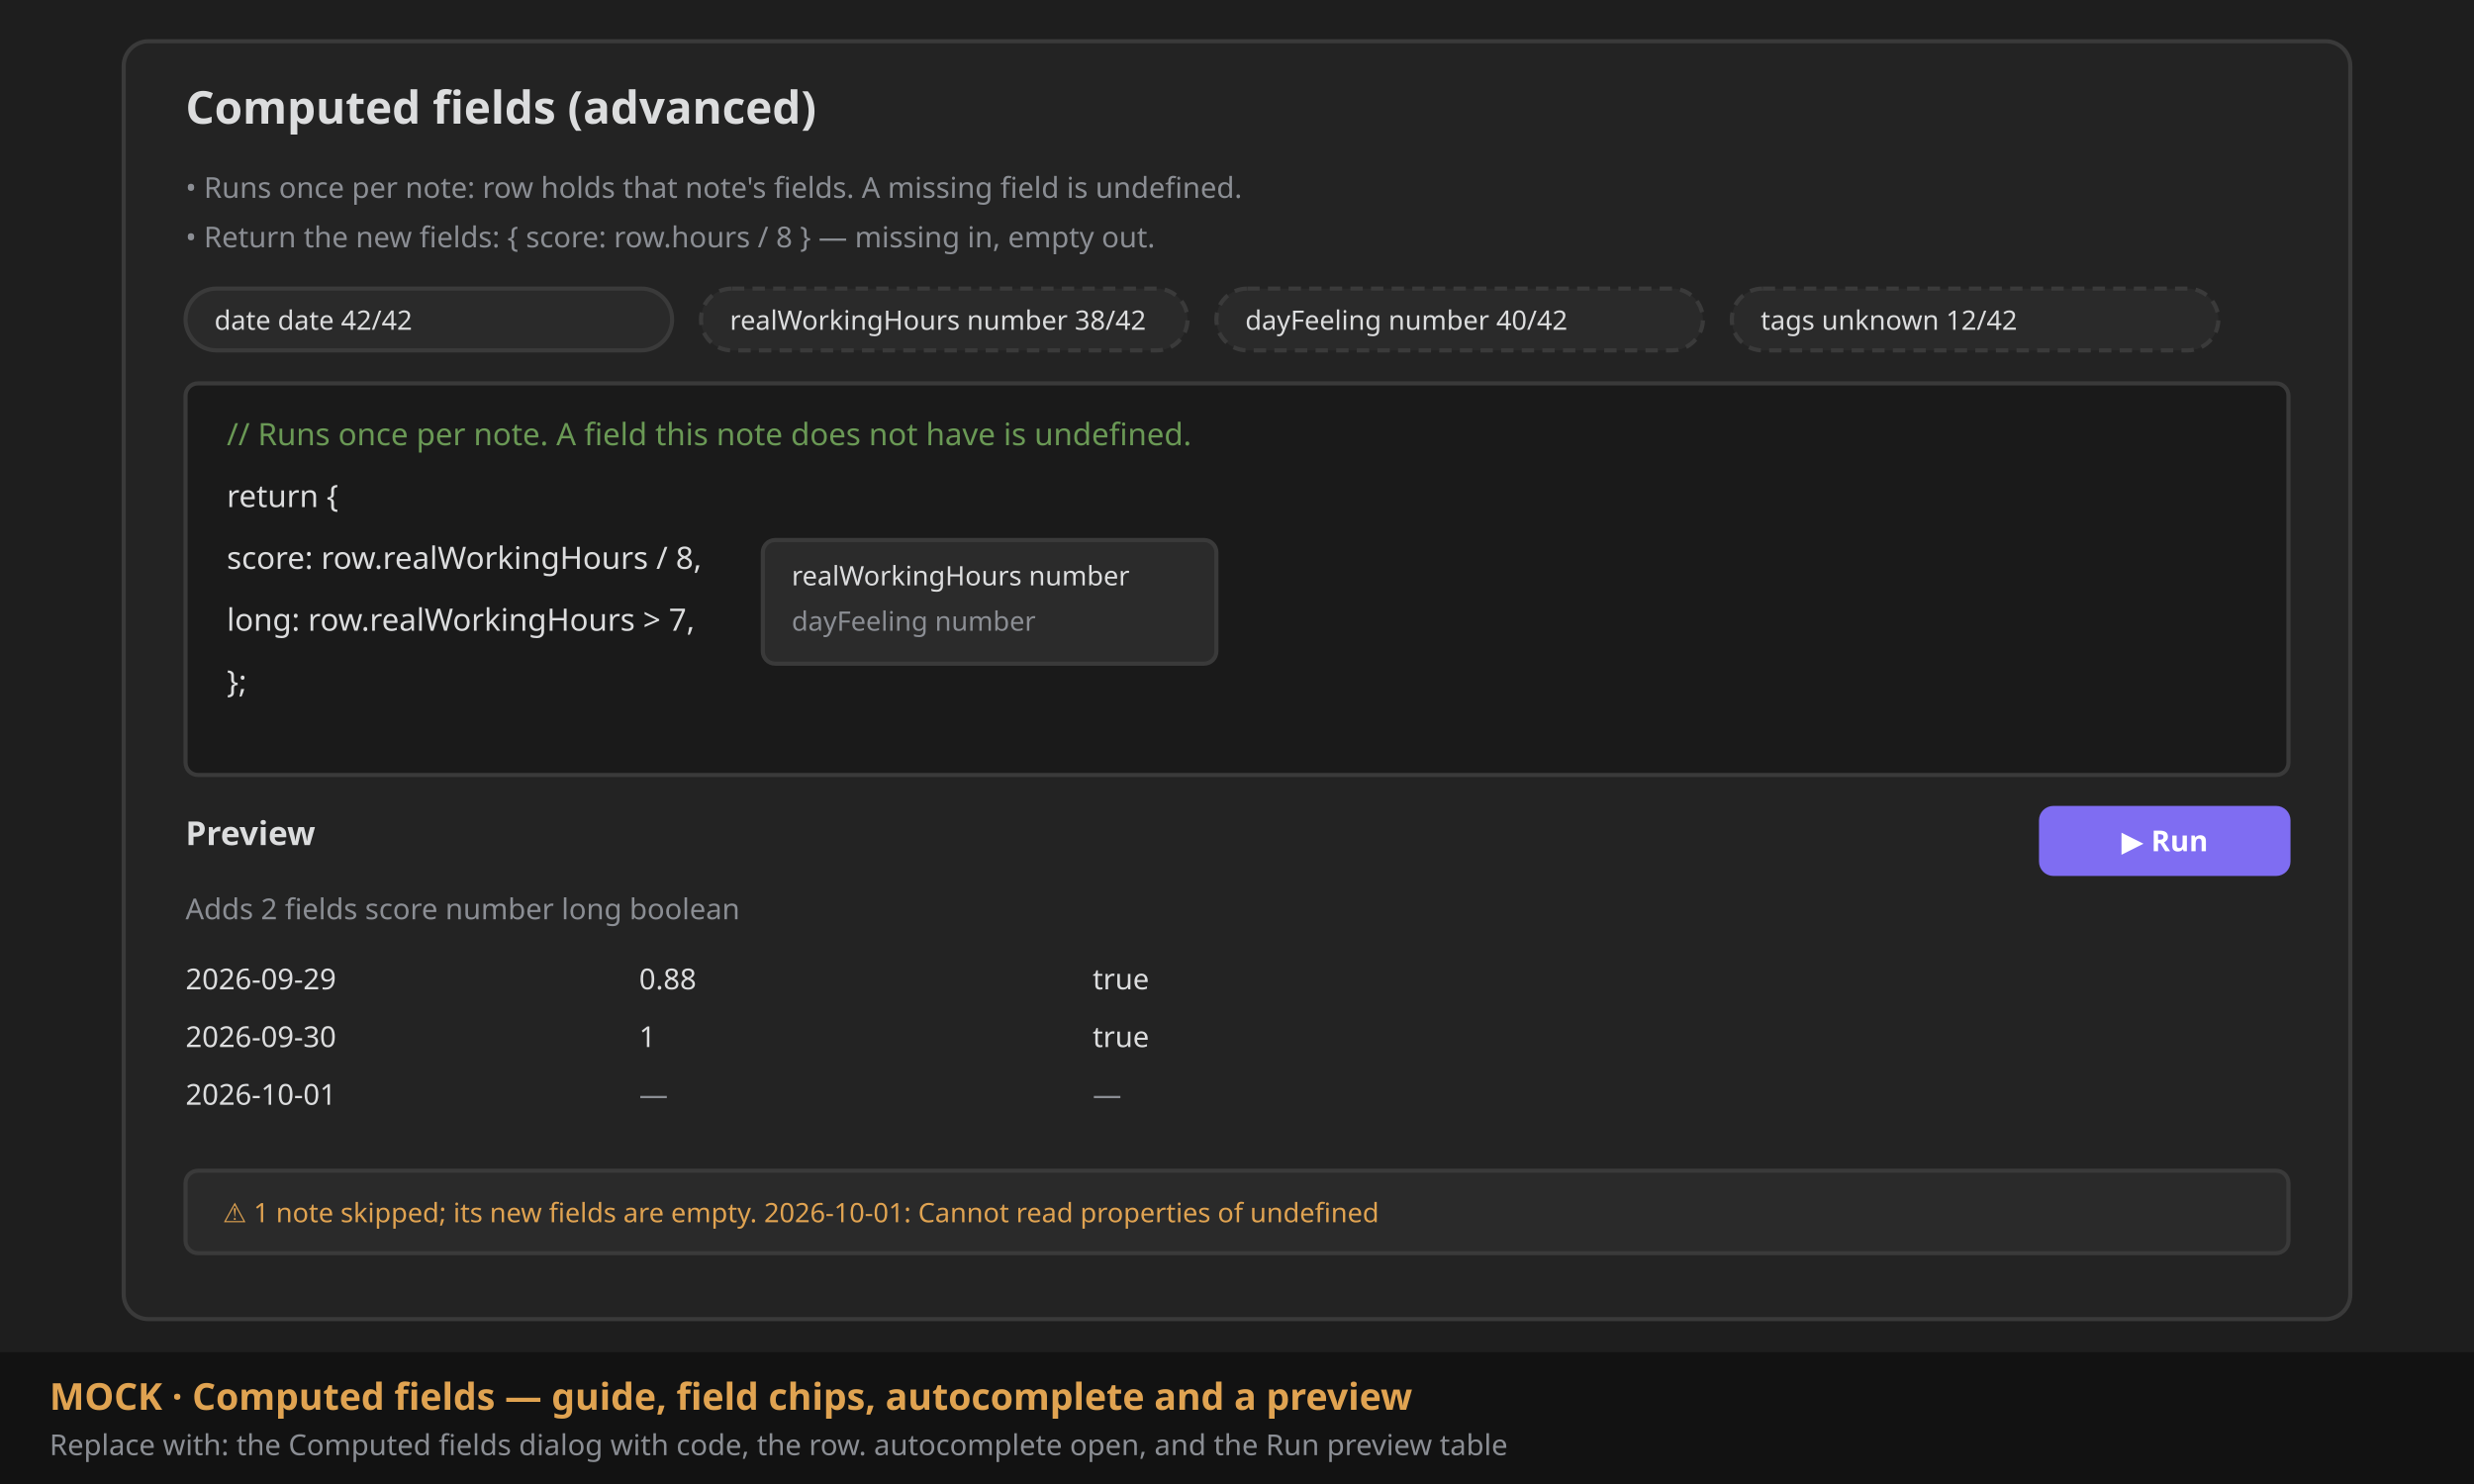
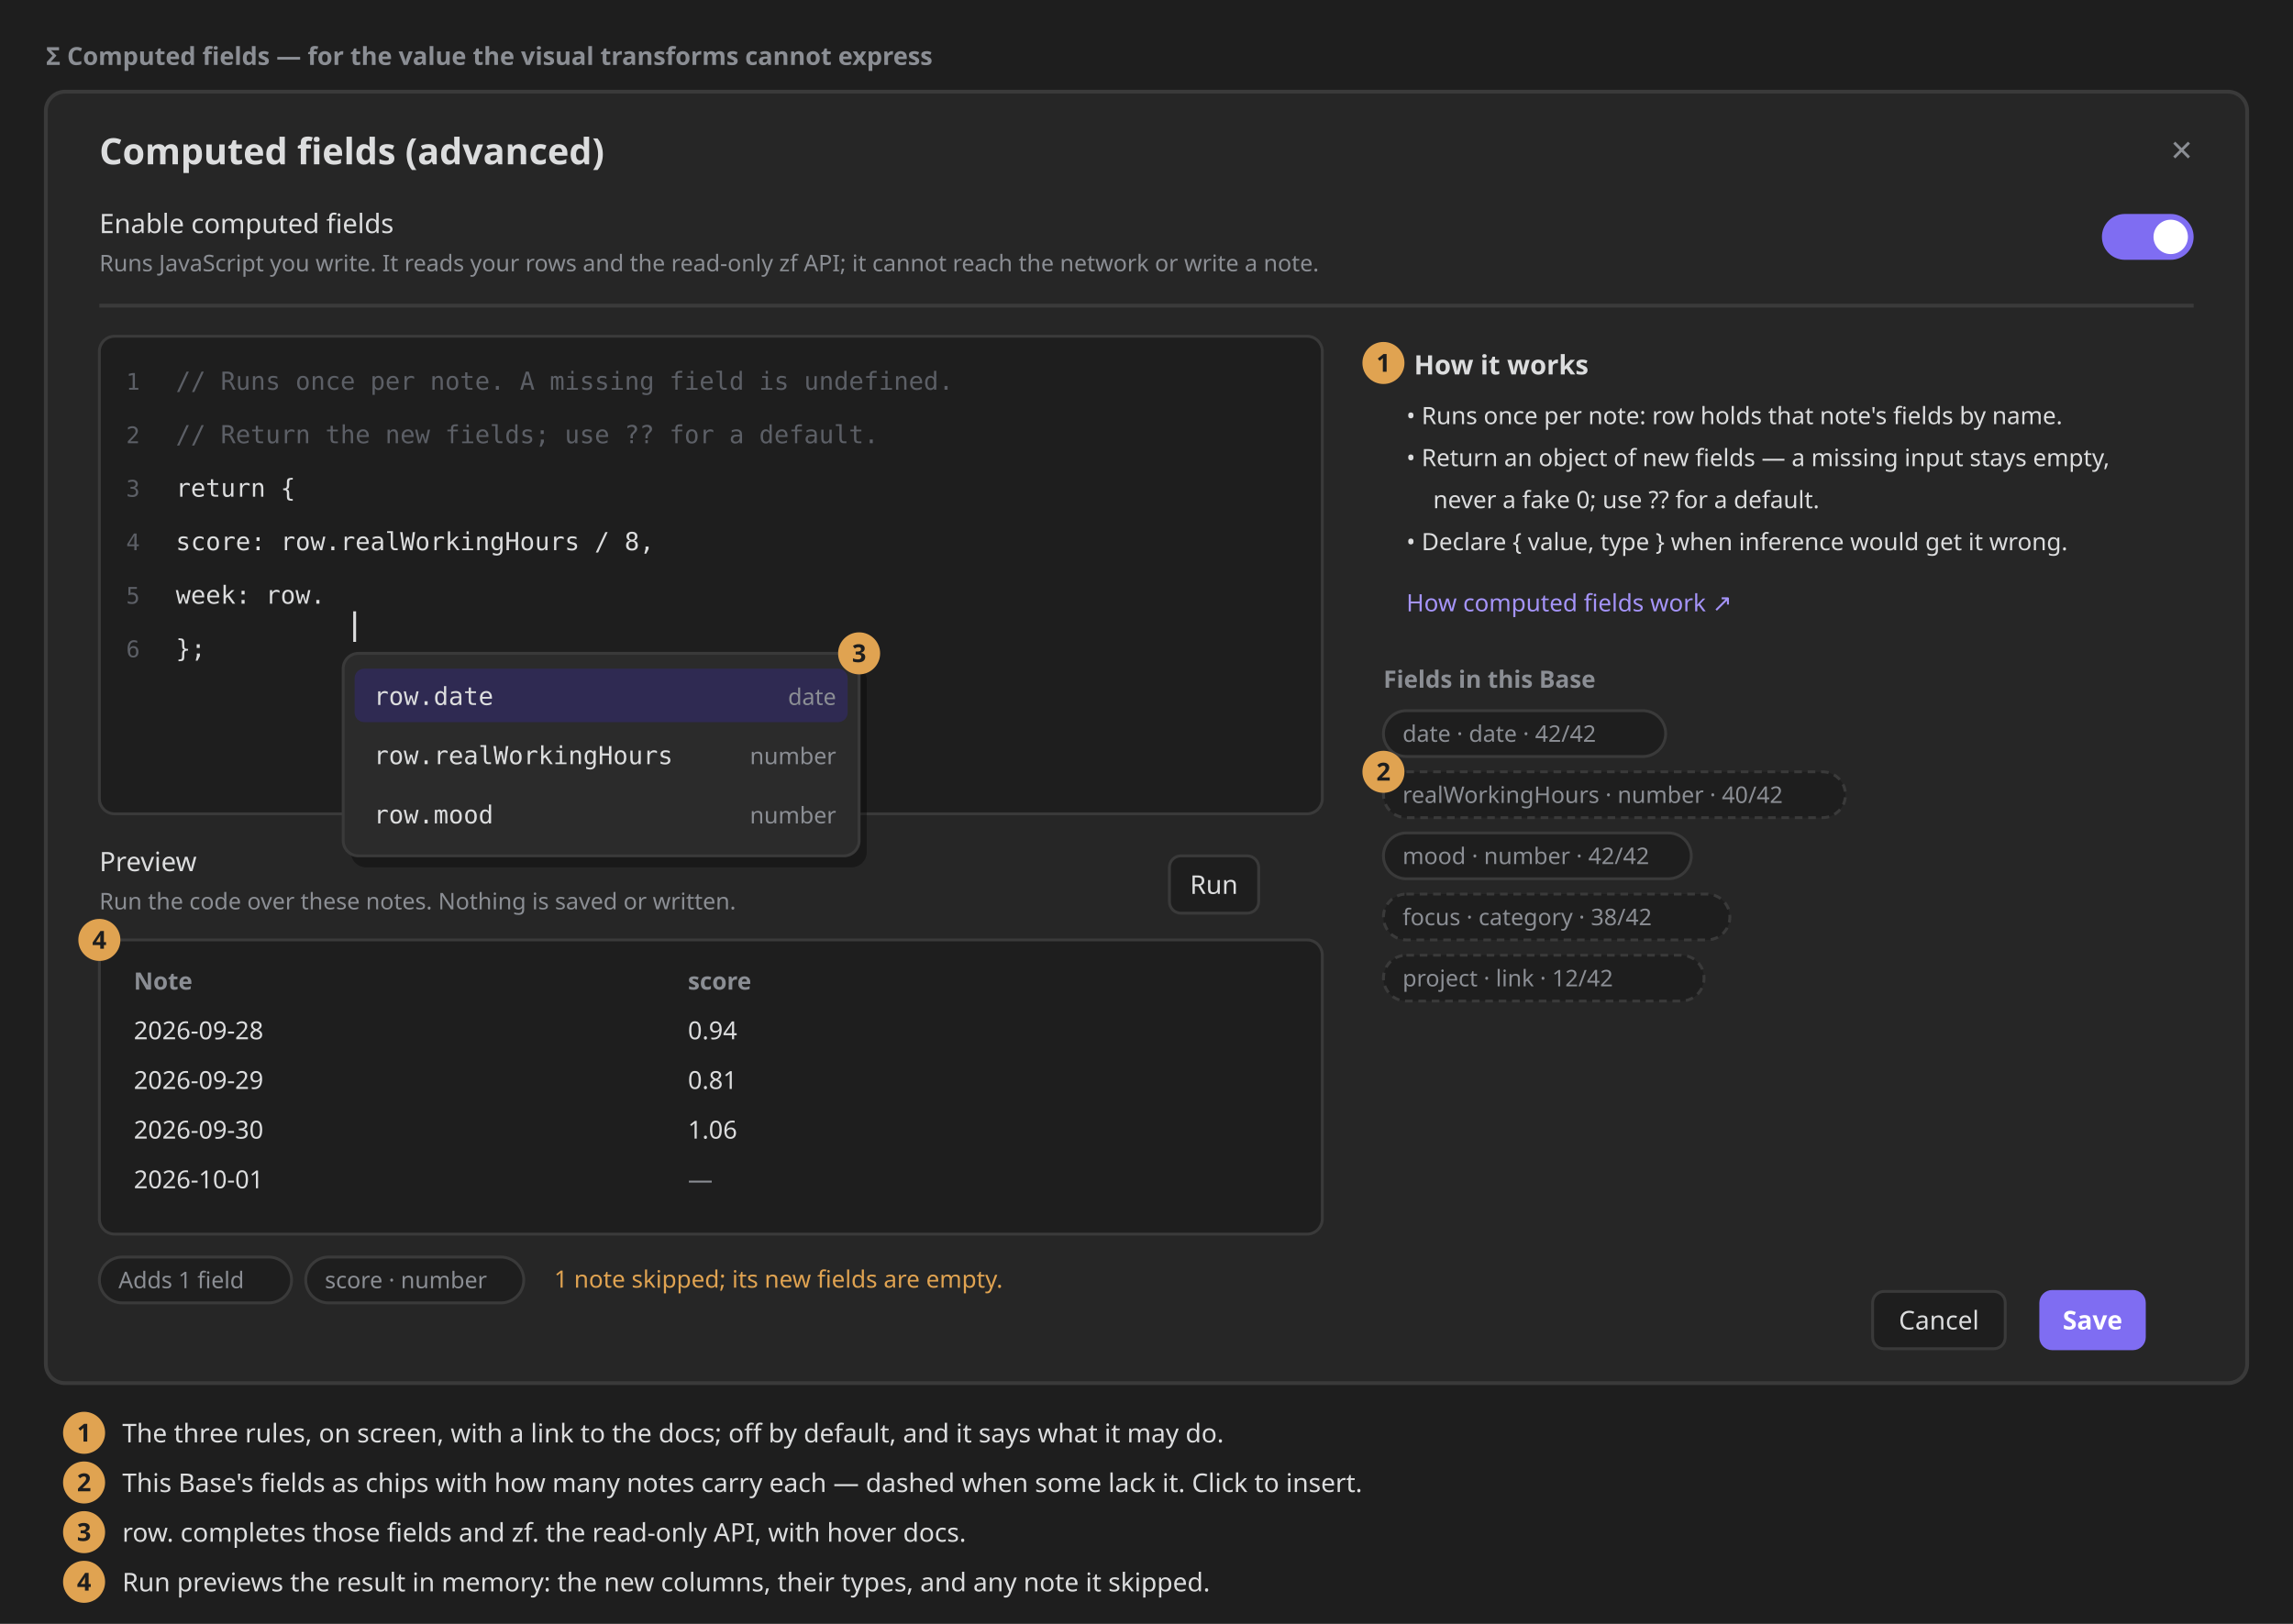
- <svg xmlns="http://www.w3.org/2000/svg" width="1200" height="720" viewBox="0 0 1200 720" role="img" aria-label="Computed fields — guide, field chips, autocomplete and a preview (mock)">
-   <rect width="1200" height="720" fill="#1e1e1e" />
-   <rect x="60" y="20" width="1080" height="620" rx="12" fill="#232323" stroke="#3a3a3a" stroke-width="2" />
-   <text x="90" y="60" fill="#dcddde" font-family="sans-serif" font-size="22" font-weight="700" text-anchor="start">Computed fields (advanced)</text>
-   <text x="90" y="96" fill="#8b8e94" font-family="sans-serif" font-size="14" font-weight="400" text-anchor="start">• Runs once per note: row holds that note's fields. A missing field is undefined.</text>
-   <text x="90" y="120" fill="#8b8e94" font-family="sans-serif" font-size="14" font-weight="400" text-anchor="start">• Return the new fields: { score: row.hours / 8 } — missing in, empty out.</text>
-   <rect x="90" y="140" width="236" height="30" rx="15" fill="#2a2a2a" stroke="#3a3a3a" stroke-width="2" />
-   <text x="104" y="160" fill="#dcddde" font-family="sans-serif" font-size="13" font-weight="400" text-anchor="start">date  date  42/42</text>
-   <rect x="340" y="140" width="236" height="30" rx="15" fill="#2a2a2a" stroke="#3a3a3a" stroke-width="2" stroke-dasharray="6 4" />
-   <text x="354" y="160" fill="#dcddde" font-family="sans-serif" font-size="13" font-weight="400" text-anchor="start">realWorkingHours  number  38/42</text>
-   <rect x="590" y="140" width="236" height="30" rx="15" fill="#2a2a2a" stroke="#3a3a3a" stroke-width="2" stroke-dasharray="6 4" />
-   <text x="604" y="160" fill="#dcddde" font-family="sans-serif" font-size="13" font-weight="400" text-anchor="start">dayFeeling  number  40/42</text>
-   <rect x="840" y="140" width="236" height="30" rx="15" fill="#2a2a2a" stroke="#3a3a3a" stroke-width="2" stroke-dasharray="6 4" />
-   <text x="854" y="160" fill="#dcddde" font-family="sans-serif" font-size="13" font-weight="400" text-anchor="start">tags  unknown  12/42</text>
-   <rect x="90" y="186" width="1020" height="190" rx="6" fill="#1a1a1a" stroke="#3a3a3a" stroke-width="2" />
-   <text x="110" y="216" fill="#6a9955" font-family="sans-serif" font-size="15" font-weight="400" text-anchor="start">// Runs once per note. A field this note does not have is undefined.</text>
-   <text x="110" y="246" fill="#dcddde" font-family="sans-serif" font-size="15" font-weight="400" text-anchor="start">return {</text>
-   <text x="110" y="276" fill="#dcddde" font-family="sans-serif" font-size="15" font-weight="400" text-anchor="start">    score: row.realWorkingHours / 8,</text>
-   <text x="110" y="306" fill="#dcddde" font-family="sans-serif" font-size="15" font-weight="400" text-anchor="start">    long: row.realWorkingHours &gt; 7,</text>
-   <text x="110" y="336" fill="#dcddde" font-family="sans-serif" font-size="15" font-weight="400" text-anchor="start">};</text>
-   <rect x="370" y="262" width="220" height="60" rx="6" fill="#2b2b2b" stroke="#3a3a3a" stroke-width="2" />
-   <text x="384" y="284" fill="#dcddde" font-family="sans-serif" font-size="13" font-weight="400" text-anchor="start">realWorkingHours  number</text>
-   <text x="384" y="306" fill="#8b8e94" font-family="sans-serif" font-size="13" font-weight="400" text-anchor="start">dayFeeling  number</text>
-   <text x="90" y="410" fill="#dcddde" font-family="sans-serif" font-size="16" font-weight="600" text-anchor="start">Preview</text>
-   <rect x="990" y="392" width="120" height="32" rx="6" fill="#7f6df2" stroke="#7f6df2" stroke-width="2" />
-   <text x="1050" y="413" fill="#fff" font-family="sans-serif" font-size="14" font-weight="600" text-anchor="middle">▶ Run</text>
-   <text x="90" y="446" fill="#8b8e94" font-family="sans-serif" font-size="14" font-weight="400" text-anchor="start">Adds 2 fields   score number   long boolean</text>
-   <text x="90" y="480" fill="#dcddde" font-family="sans-serif" font-size="14" font-weight="400" text-anchor="start">2026-09-29</text>
-   <text x="310" y="480" fill="#dcddde" font-family="sans-serif" font-size="14" font-weight="400" text-anchor="start">0.88</text>
-   <text x="530" y="480" fill="#dcddde" font-family="sans-serif" font-size="14" font-weight="400" text-anchor="start">true</text>
-   <text x="90" y="508" fill="#dcddde" font-family="sans-serif" font-size="14" font-weight="400" text-anchor="start">2026-09-30</text>
-   <text x="310" y="508" fill="#dcddde" font-family="sans-serif" font-size="14" font-weight="400" text-anchor="start">1</text>
-   <text x="530" y="508" fill="#dcddde" font-family="sans-serif" font-size="14" font-weight="400" text-anchor="start">true</text>
-   <text x="90" y="536" fill="#dcddde" font-family="sans-serif" font-size="14" font-weight="400" text-anchor="start">2026-10-01</text>
-   <text x="310" y="536" fill="#8b8e94" font-family="sans-serif" font-size="14" font-weight="400" text-anchor="start">—</text>
-   <text x="530" y="536" fill="#8b8e94" font-family="sans-serif" font-size="14" font-weight="400" text-anchor="start">—</text>
-   <rect x="90" y="568" width="1020" height="40" rx="6" fill="#2a2a2a" stroke="#3a3a3a" stroke-width="2" />
-   <text x="108" y="593" fill="#e0a351" font-family="sans-serif" font-size="13" font-weight="400" text-anchor="start">⚠ 1 note skipped; its new fields are empty.  2026-10-01: Cannot read properties of undefined</text>
-   <rect x="0" y="656" width="1200" height="64" fill="#111" opacity="0.92" />
-   <text x="24" y="684" fill="#e0a351" font-family="sans-serif" font-size="18" font-weight="700" text-anchor="start">MOCK · Computed fields — guide, field chips, autocomplete and a preview</text>
-   <text x="24" y="706" fill="#8b8e94" font-family="sans-serif" font-size="14" font-weight="400" text-anchor="start">Replace with: the Computed fields dialog with code, the row. autocomplete open, and the Run preview table</text>
+ <svg xmlns="http://www.w3.org/2000/svg" width="1200" height="850" viewBox="0 0 1200 850" role="img" aria-label="The computed-fields editor: a short guide, this Base's fields, autocomplete and a run preview">
+   <rect width="1200" height="850" fill="#1e1e1e" />
+   <text x="24" y="34" fill="#8b8e94" font-family="sans-serif" font-size="13" font-weight="600" text-anchor="start">Σ Computed fields — for the value the visual transforms cannot express</text>
+   <rect x="24" y="48" width="1152" height="676" rx="10" fill="#262626" stroke="#3a3a3a" stroke-width="2" />
+   <text x="52" y="86" fill="#dcddde" font-family="sans-serif" font-size="19" font-weight="650" text-anchor="start">Computed fields (advanced)</text>
+   <text x="1148" y="84" fill="#8b8e94" font-family="sans-serif" font-size="15" font-weight="400" text-anchor="end">✕</text>
+   <text x="52" y="122" fill="#dcddde" font-family="sans-serif" font-size="14" font-weight="400" text-anchor="start">Enable computed fields</text>
+   <text x="52" y="142" fill="#8b8e94" font-family="sans-serif" font-size="12" font-weight="400" text-anchor="start">Runs JavaScript you write. It reads your rows and the read-only zf API; it cannot reach the network or write a note.</text>
+   <rect x="1100" y="112" width="48" height="24" rx="12" fill="#7f6df2" />
+   <circle cx="1136" cy="124" r="9" fill="#ffffff" />
+   <line x1="52" y1="160" x2="1148" y2="160" stroke="#3a3a3a" stroke-width="2" />
+   <rect x="52" y="176" width="640" height="250" rx="8" fill="#1e1e1e" stroke="#3a3a3a" stroke-width="1.5" />
+   <text x="66" y="204" fill="#5c5f66" font-family="monospace" font-size="12" font-weight="400" text-anchor="start">1</text>
+   <text x="92" y="204" fill="#5c5f66" font-family="monospace" font-size="13" font-weight="400" text-anchor="start">// Runs once per note. A missing field is undefined.</text>
+   <text x="66" y="232" fill="#5c5f66" font-family="monospace" font-size="12" font-weight="400" text-anchor="start">2</text>
+   <text x="92" y="232" fill="#5c5f66" font-family="monospace" font-size="13" font-weight="400" text-anchor="start">// Return the new fields; use ?? for a default.</text>
+   <text x="66" y="260" fill="#5c5f66" font-family="monospace" font-size="12" font-weight="400" text-anchor="start">3</text>
+   <text x="92" y="260" fill="#dcddde" font-family="monospace" font-size="13" font-weight="400" text-anchor="start">return {</text>
+   <text x="66" y="288" fill="#5c5f66" font-family="monospace" font-size="12" font-weight="400" text-anchor="start">4</text>
+   <text x="92" y="288" fill="#dcddde" font-family="monospace" font-size="13" font-weight="400" text-anchor="start">  score: row.realWorkingHours / 8,</text>
+   <text x="66" y="316" fill="#5c5f66" font-family="monospace" font-size="12" font-weight="400" text-anchor="start">5</text>
+   <text x="92" y="316" fill="#dcddde" font-family="monospace" font-size="13" font-weight="400" text-anchor="start">  week: row.</text>
+   <text x="66" y="344" fill="#5c5f66" font-family="monospace" font-size="12" font-weight="400" text-anchor="start">6</text>
+   <text x="92" y="344" fill="#dcddde" font-family="monospace" font-size="13" font-weight="400" text-anchor="start">};</text>
+   <line x1="185.6" y1="320" x2="185.6" y2="336" stroke="#dcddde" stroke-width="1.5" />
+   <rect x="183.6" y="348" width="270" height="106" rx="8" fill="#000000" opacity="0.35" />
+   <rect x="179.6" y="342" width="270" height="106" rx="8" fill="#2b2b2b" stroke="#3a3a3a" stroke-width="1.5" />
+   <rect x="185.6" y="350" width="258" height="28" rx="5" fill="#2f2a52" />
+   <text x="195.6" y="369" fill="#dcddde" font-family="monospace" font-size="13" font-weight="400" text-anchor="start">row.date</text>
+   <text x="437.6" y="369" fill="#8b8e94" font-family="sans-serif" font-size="12" font-weight="400" text-anchor="end">date</text>
+   <text x="195.6" y="400" fill="#dcddde" font-family="monospace" font-size="13" font-weight="400" text-anchor="start">row.realWorkingHours</text>
+   <text x="437.6" y="400" fill="#8b8e94" font-family="sans-serif" font-size="12" font-weight="400" text-anchor="end">number</text>
+   <text x="195.6" y="431" fill="#dcddde" font-family="monospace" font-size="13" font-weight="400" text-anchor="start">row.mood</text>
+   <text x="437.6" y="431" fill="#8b8e94" font-family="sans-serif" font-size="12" font-weight="400" text-anchor="end">number</text>
+   <circle cx="449.6" cy="342" r="10" fill="#e0a351" stroke="#e0a351" stroke-width="2" />
+   <text x="449.6" y="346.6" fill="#1e1e1e" font-family="sans-serif" font-size="13" font-weight="700" text-anchor="middle">3</text>
+   <text x="52" y="456" fill="#dcddde" font-family="sans-serif" font-size="14" font-weight="400" text-anchor="start">Preview</text>
+   <text x="52" y="476" fill="#8b8e94" font-family="sans-serif" font-size="12" font-weight="400" text-anchor="start">Run the code over these notes. Nothing is saved or written.</text>
+   <rect x="612" y="448" width="46.7" height="30" rx="6" fill="#1e1e1e" stroke="#3a3a3a" stroke-width="1.5" />
+   <text x="635.3" y="467.9" fill="#dcddde" font-family="sans-serif" font-size="13.5" font-weight="400" text-anchor="middle">Run</text>
+   <rect x="52" y="492" width="640" height="154" rx="8" fill="#1e1e1e" stroke="#3a3a3a" stroke-width="1.5" />
+   <text x="70" y="518" fill="#8b8e94" font-family="sans-serif" font-size="12.5" font-weight="600" text-anchor="start">Note</text>
+   <text x="360" y="518" fill="#8b8e94" font-family="sans-serif" font-size="12.5" font-weight="600" text-anchor="start">score</text>
+   <text x="70" y="544" fill="#dcddde" font-family="sans-serif" font-size="13" font-weight="400" text-anchor="start">2026-09-28</text>
+   <text x="360" y="544" fill="#dcddde" font-family="sans-serif" font-size="13" font-weight="400" text-anchor="start">0.94</text>
+   <text x="70" y="570" fill="#dcddde" font-family="sans-serif" font-size="13" font-weight="400" text-anchor="start">2026-09-29</text>
+   <text x="360" y="570" fill="#dcddde" font-family="sans-serif" font-size="13" font-weight="400" text-anchor="start">0.81</text>
+   <text x="70" y="596" fill="#dcddde" font-family="sans-serif" font-size="13" font-weight="400" text-anchor="start">2026-09-30</text>
+   <text x="360" y="596" fill="#dcddde" font-family="sans-serif" font-size="13" font-weight="400" text-anchor="start">1.06</text>
+   <text x="70" y="622" fill="#dcddde" font-family="sans-serif" font-size="13" font-weight="400" text-anchor="start">2026-10-01</text>
+   <text x="360" y="622" fill="#8b8e94" font-family="sans-serif" font-size="13" font-weight="400" text-anchor="start">—</text>
+   <circle cx="52" cy="492" r="10" fill="#e0a351" stroke="#e0a351" stroke-width="2" />
+   <text x="52" y="496.6" fill="#1e1e1e" font-family="sans-serif" font-size="13" font-weight="700" text-anchor="middle">4</text>
+   <rect x="52" y="658" width="100.6" height="24" rx="12.0" fill="#1e1e1e" stroke="#3a3a3a" stroke-width="1.5" />
+   <text x="62" y="674.3" fill="#8b8e94" font-family="sans-serif" font-size="12" font-weight="400" text-anchor="start">Adds 1 field</text>
+   <rect x="160" y="658" width="114.1" height="24" rx="12.0" fill="#1e1e1e" stroke="#3a3a3a" stroke-width="1.5" />
+   <text x="170" y="674.3" fill="#8b8e94" font-family="sans-serif" font-size="12" font-weight="400" text-anchor="start">score · number</text>
+   <text x="290" y="674" fill="#e0a351" font-family="sans-serif" font-size="12.5" font-weight="400" text-anchor="start">1 note skipped; its new fields are empty.</text>
+   <text x="740" y="196" fill="#dcddde" font-family="sans-serif" font-size="14" font-weight="650" text-anchor="start">How it works</text>
+   <text x="736" y="222" fill="#dcddde" font-family="sans-serif" font-size="12.5" font-weight="400" text-anchor="start">• Runs once per note: row holds that note's fields by name.</text>
+   <text x="736" y="244" fill="#dcddde" font-family="sans-serif" font-size="12.5" font-weight="400" text-anchor="start">• Return an object of new fields — a missing input stays empty,</text>
+   <text x="750" y="266" fill="#dcddde" font-family="sans-serif" font-size="12.5" font-weight="400" text-anchor="start">never a fake 0; use ?? for a default.</text>
+   <text x="736" y="288" fill="#dcddde" font-family="sans-serif" font-size="12.5" font-weight="400" text-anchor="start">• Declare { value, type } when inference would get it wrong.</text>
+   <text x="736" y="320" fill="#a594f9" font-family="sans-serif" font-size="12.5" font-weight="400" text-anchor="start">How computed fields work ↗</text>
+   <circle cx="724" cy="190" r="10" fill="#e0a351" stroke="#e0a351" stroke-width="2" />
+   <text x="724" y="194.6" fill="#1e1e1e" font-family="sans-serif" font-size="13" font-weight="700" text-anchor="middle">1</text>
+   <text x="724" y="360" fill="#8b8e94" font-family="sans-serif" font-size="12.5" font-weight="600" text-anchor="start">Fields in this Base</text>
+   <rect x="724" y="372" width="147.7" height="24" rx="12.0" fill="#1e1e1e" stroke="#3a3a3a" stroke-width="1.5" />
+   <text x="734" y="388.3" fill="#8b8e94" font-family="sans-serif" font-size="12" font-weight="400" text-anchor="start">date · date · 42/42</text>
+   <rect x="724" y="404" width="241.8" height="24" rx="12.0" fill="#1e1e1e" stroke="#3a3a3a" stroke-width="1.5" stroke-dasharray="4 3" />
+   <text x="734" y="420.3" fill="#8b8e94" font-family="sans-serif" font-size="12" font-weight="400" text-anchor="start">realWorkingHours · number · 40/42</text>
+   <rect x="724" y="436" width="161.1" height="24" rx="12.0" fill="#1e1e1e" stroke="#3a3a3a" stroke-width="1.5" />
+   <text x="734" y="452.3" fill="#8b8e94" font-family="sans-serif" font-size="12" font-weight="400" text-anchor="start">mood · number · 42/42</text>
+   <rect x="724" y="468" width="181.3" height="24" rx="12.0" fill="#1e1e1e" stroke="#3a3a3a" stroke-width="1.5" stroke-dasharray="4 3" />
+   <text x="734" y="484.3" fill="#8b8e94" font-family="sans-serif" font-size="12" font-weight="400" text-anchor="start">focus · category · 38/42</text>
+   <rect x="724" y="500" width="167.8" height="24" rx="12.0" fill="#1e1e1e" stroke="#3a3a3a" stroke-width="1.5" stroke-dasharray="4 3" />
+   <text x="734" y="516.3" fill="#8b8e94" font-family="sans-serif" font-size="12" font-weight="400" text-anchor="start">project · link · 12/42</text>
+   <circle cx="724" cy="404" r="10" fill="#e0a351" stroke="#e0a351" stroke-width="2" />
+   <text x="724" y="408.6" fill="#1e1e1e" font-family="sans-serif" font-size="13" font-weight="700" text-anchor="middle">2</text>
+   <rect x="980" y="676" width="69.4" height="30" rx="6" fill="#1e1e1e" stroke="#3a3a3a" stroke-width="1.5" />
+   <text x="1014.7" y="695.9" fill="#dcddde" font-family="sans-serif" font-size="13.5" font-weight="400" text-anchor="middle">Cancel</text>
+   <rect x="1068" y="676" width="54.2" height="30" rx="6" fill="#7f6df2" stroke="#7f6df2" stroke-width="1.5" />
+   <text x="1095.1" y="695.9" fill="#ffffff" font-family="sans-serif" font-size="13.5" font-weight="600" text-anchor="middle">Save</text>
+   <circle cx="44" cy="750" r="10" fill="#e0a351" stroke="#e0a351" stroke-width="2" />
+   <text x="44" y="754.6" fill="#1e1e1e" font-family="sans-serif" font-size="13" font-weight="700" text-anchor="middle">1</text>
+   <text x="64" y="755" fill="#dcddde" font-family="sans-serif" font-size="13.5" font-weight="400" text-anchor="start">The three rules, on screen, with a link to the docs; off by default, and it says what it may do.</text>
+   <circle cx="44" cy="776" r="10" fill="#e0a351" stroke="#e0a351" stroke-width="2" />
+   <text x="44" y="780.6" fill="#1e1e1e" font-family="sans-serif" font-size="13" font-weight="700" text-anchor="middle">2</text>
+   <text x="64" y="781" fill="#dcddde" font-family="sans-serif" font-size="13.5" font-weight="400" text-anchor="start">This Base's fields as chips with how many notes carry each — dashed when some lack it. Click to insert.</text>
+   <circle cx="44" cy="802" r="10" fill="#e0a351" stroke="#e0a351" stroke-width="2" />
+   <text x="44" y="806.6" fill="#1e1e1e" font-family="sans-serif" font-size="13" font-weight="700" text-anchor="middle">3</text>
+   <text x="64" y="807" fill="#dcddde" font-family="sans-serif" font-size="13.5" font-weight="400" text-anchor="start">row. completes those fields and zf. the read-only API, with hover docs.</text>
+   <circle cx="44" cy="828" r="10" fill="#e0a351" stroke="#e0a351" stroke-width="2" />
+   <text x="44" y="832.6" fill="#1e1e1e" font-family="sans-serif" font-size="13" font-weight="700" text-anchor="middle">4</text>
+   <text x="64" y="833" fill="#dcddde" font-family="sans-serif" font-size="13.5" font-weight="400" text-anchor="start">Run previews the result in memory: the new columns, their types, and any note it skipped.</text>
</svg>
